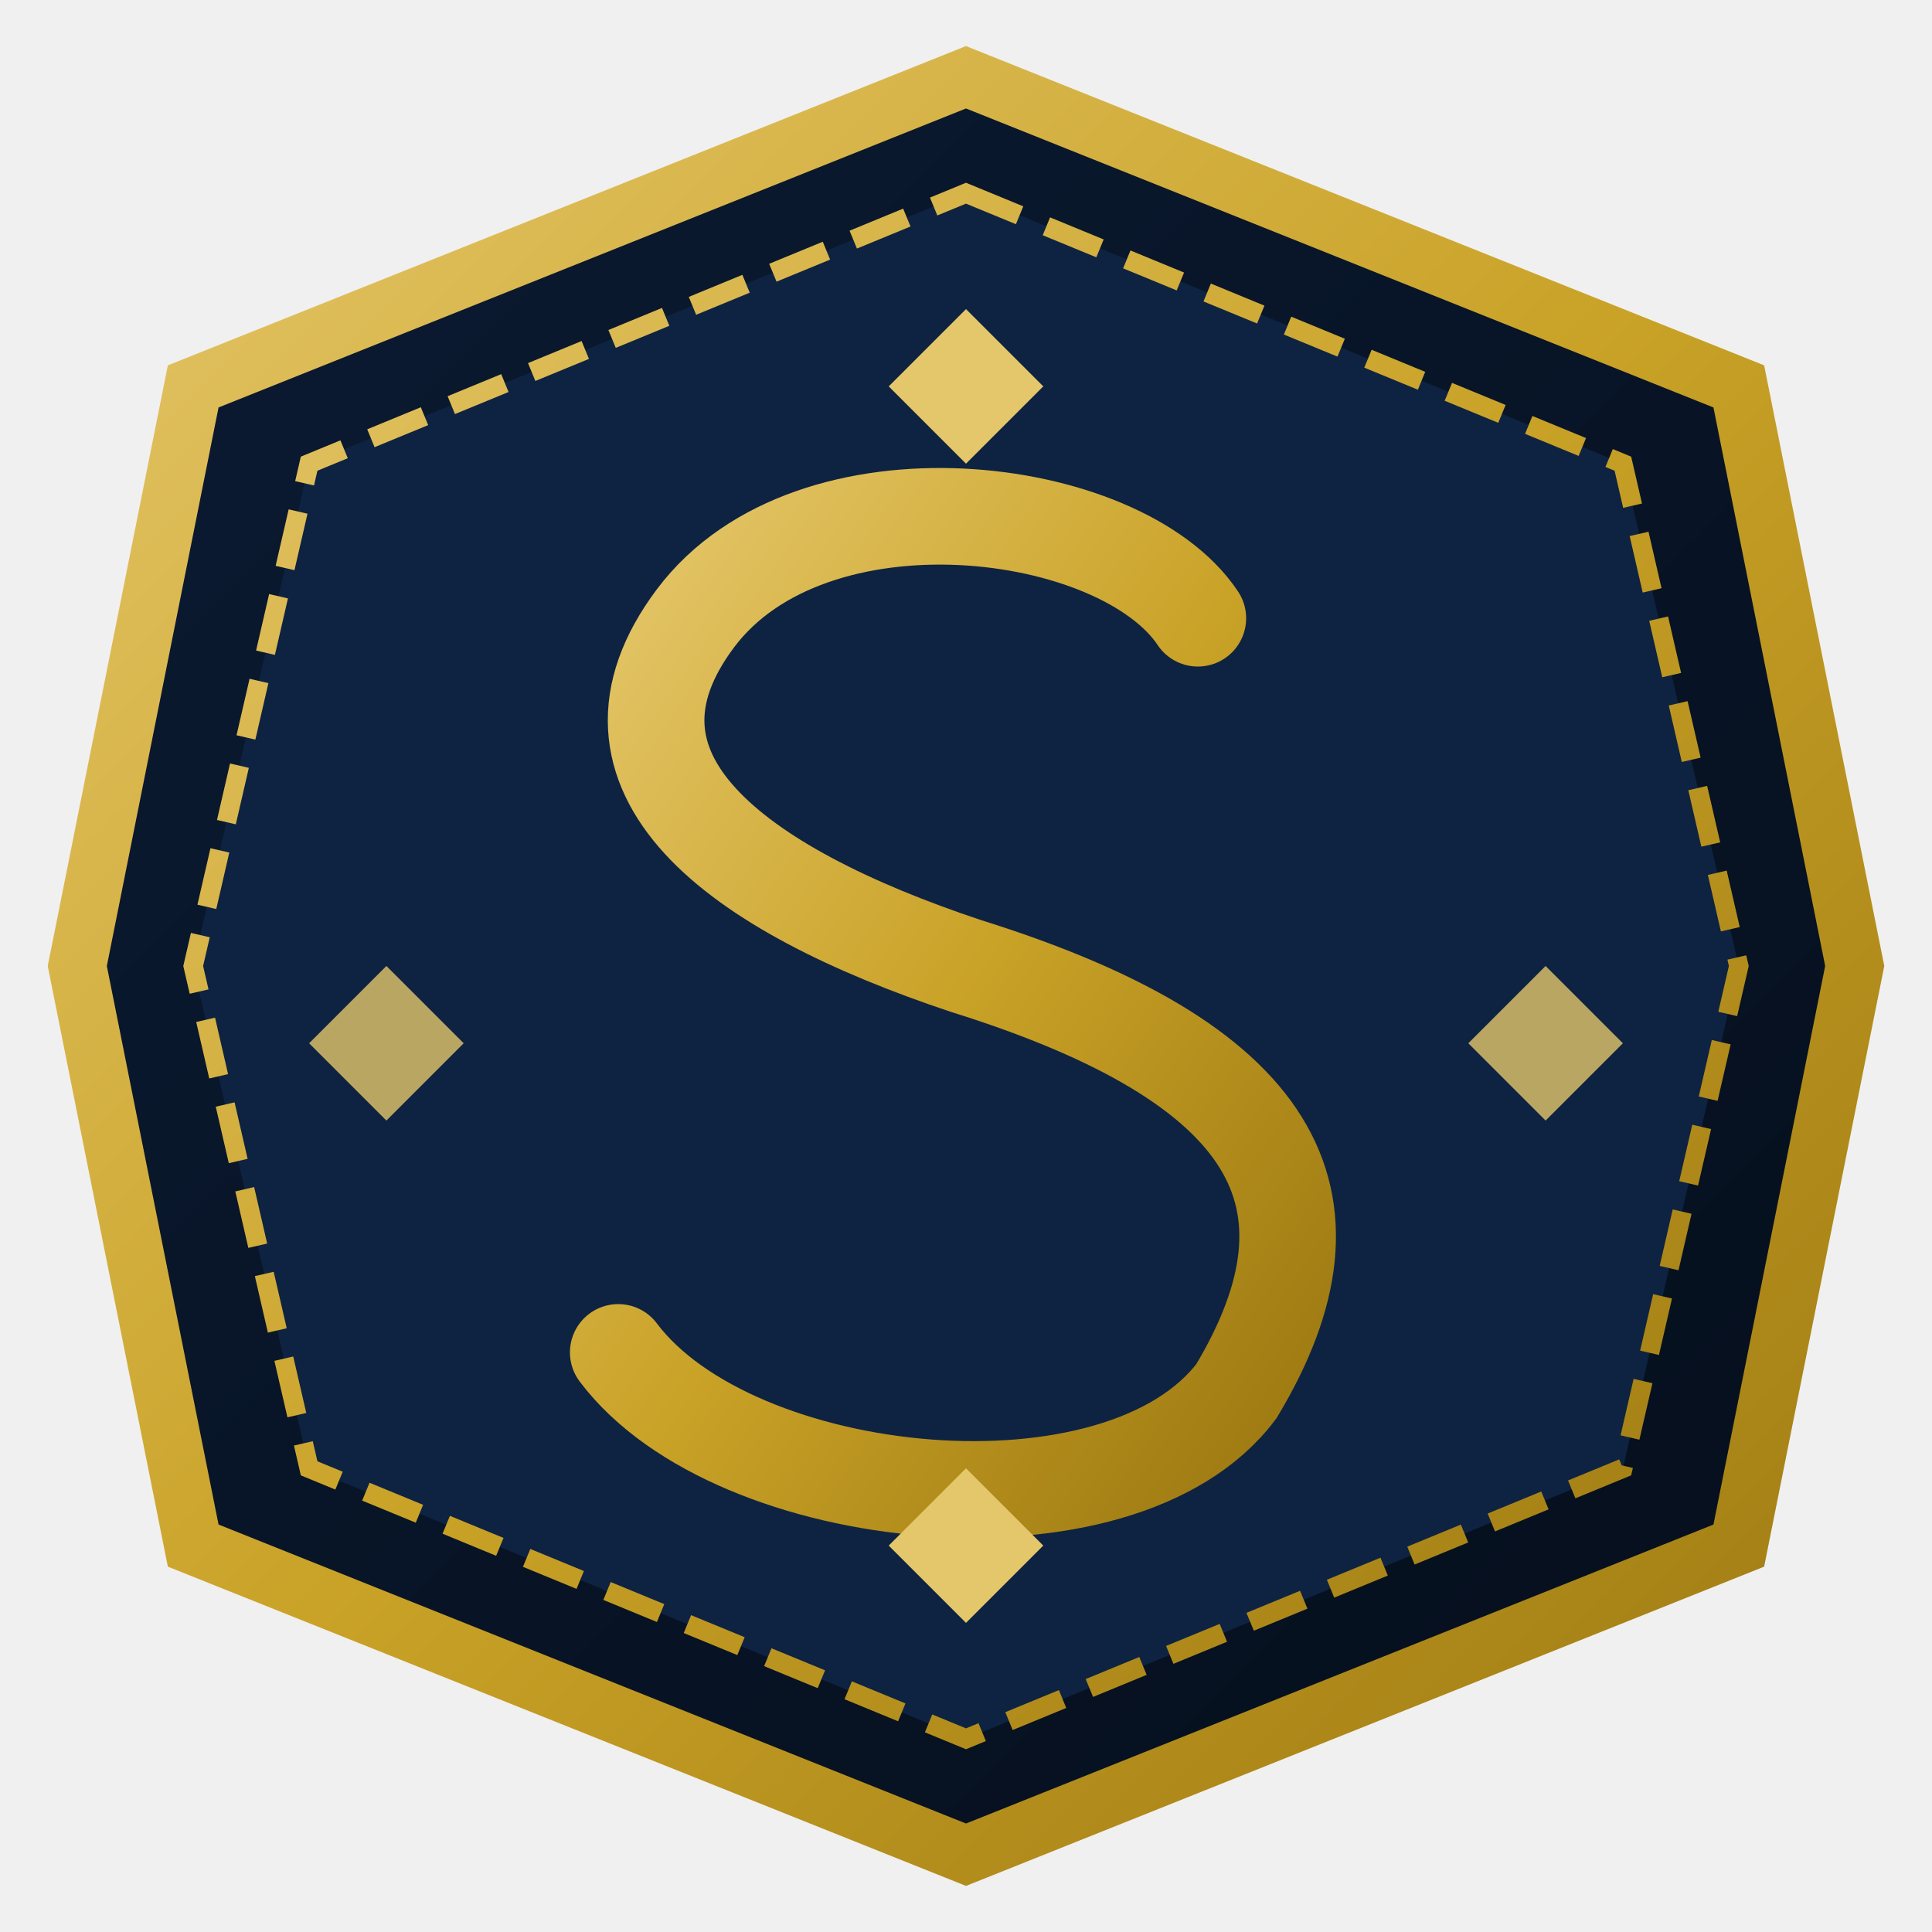
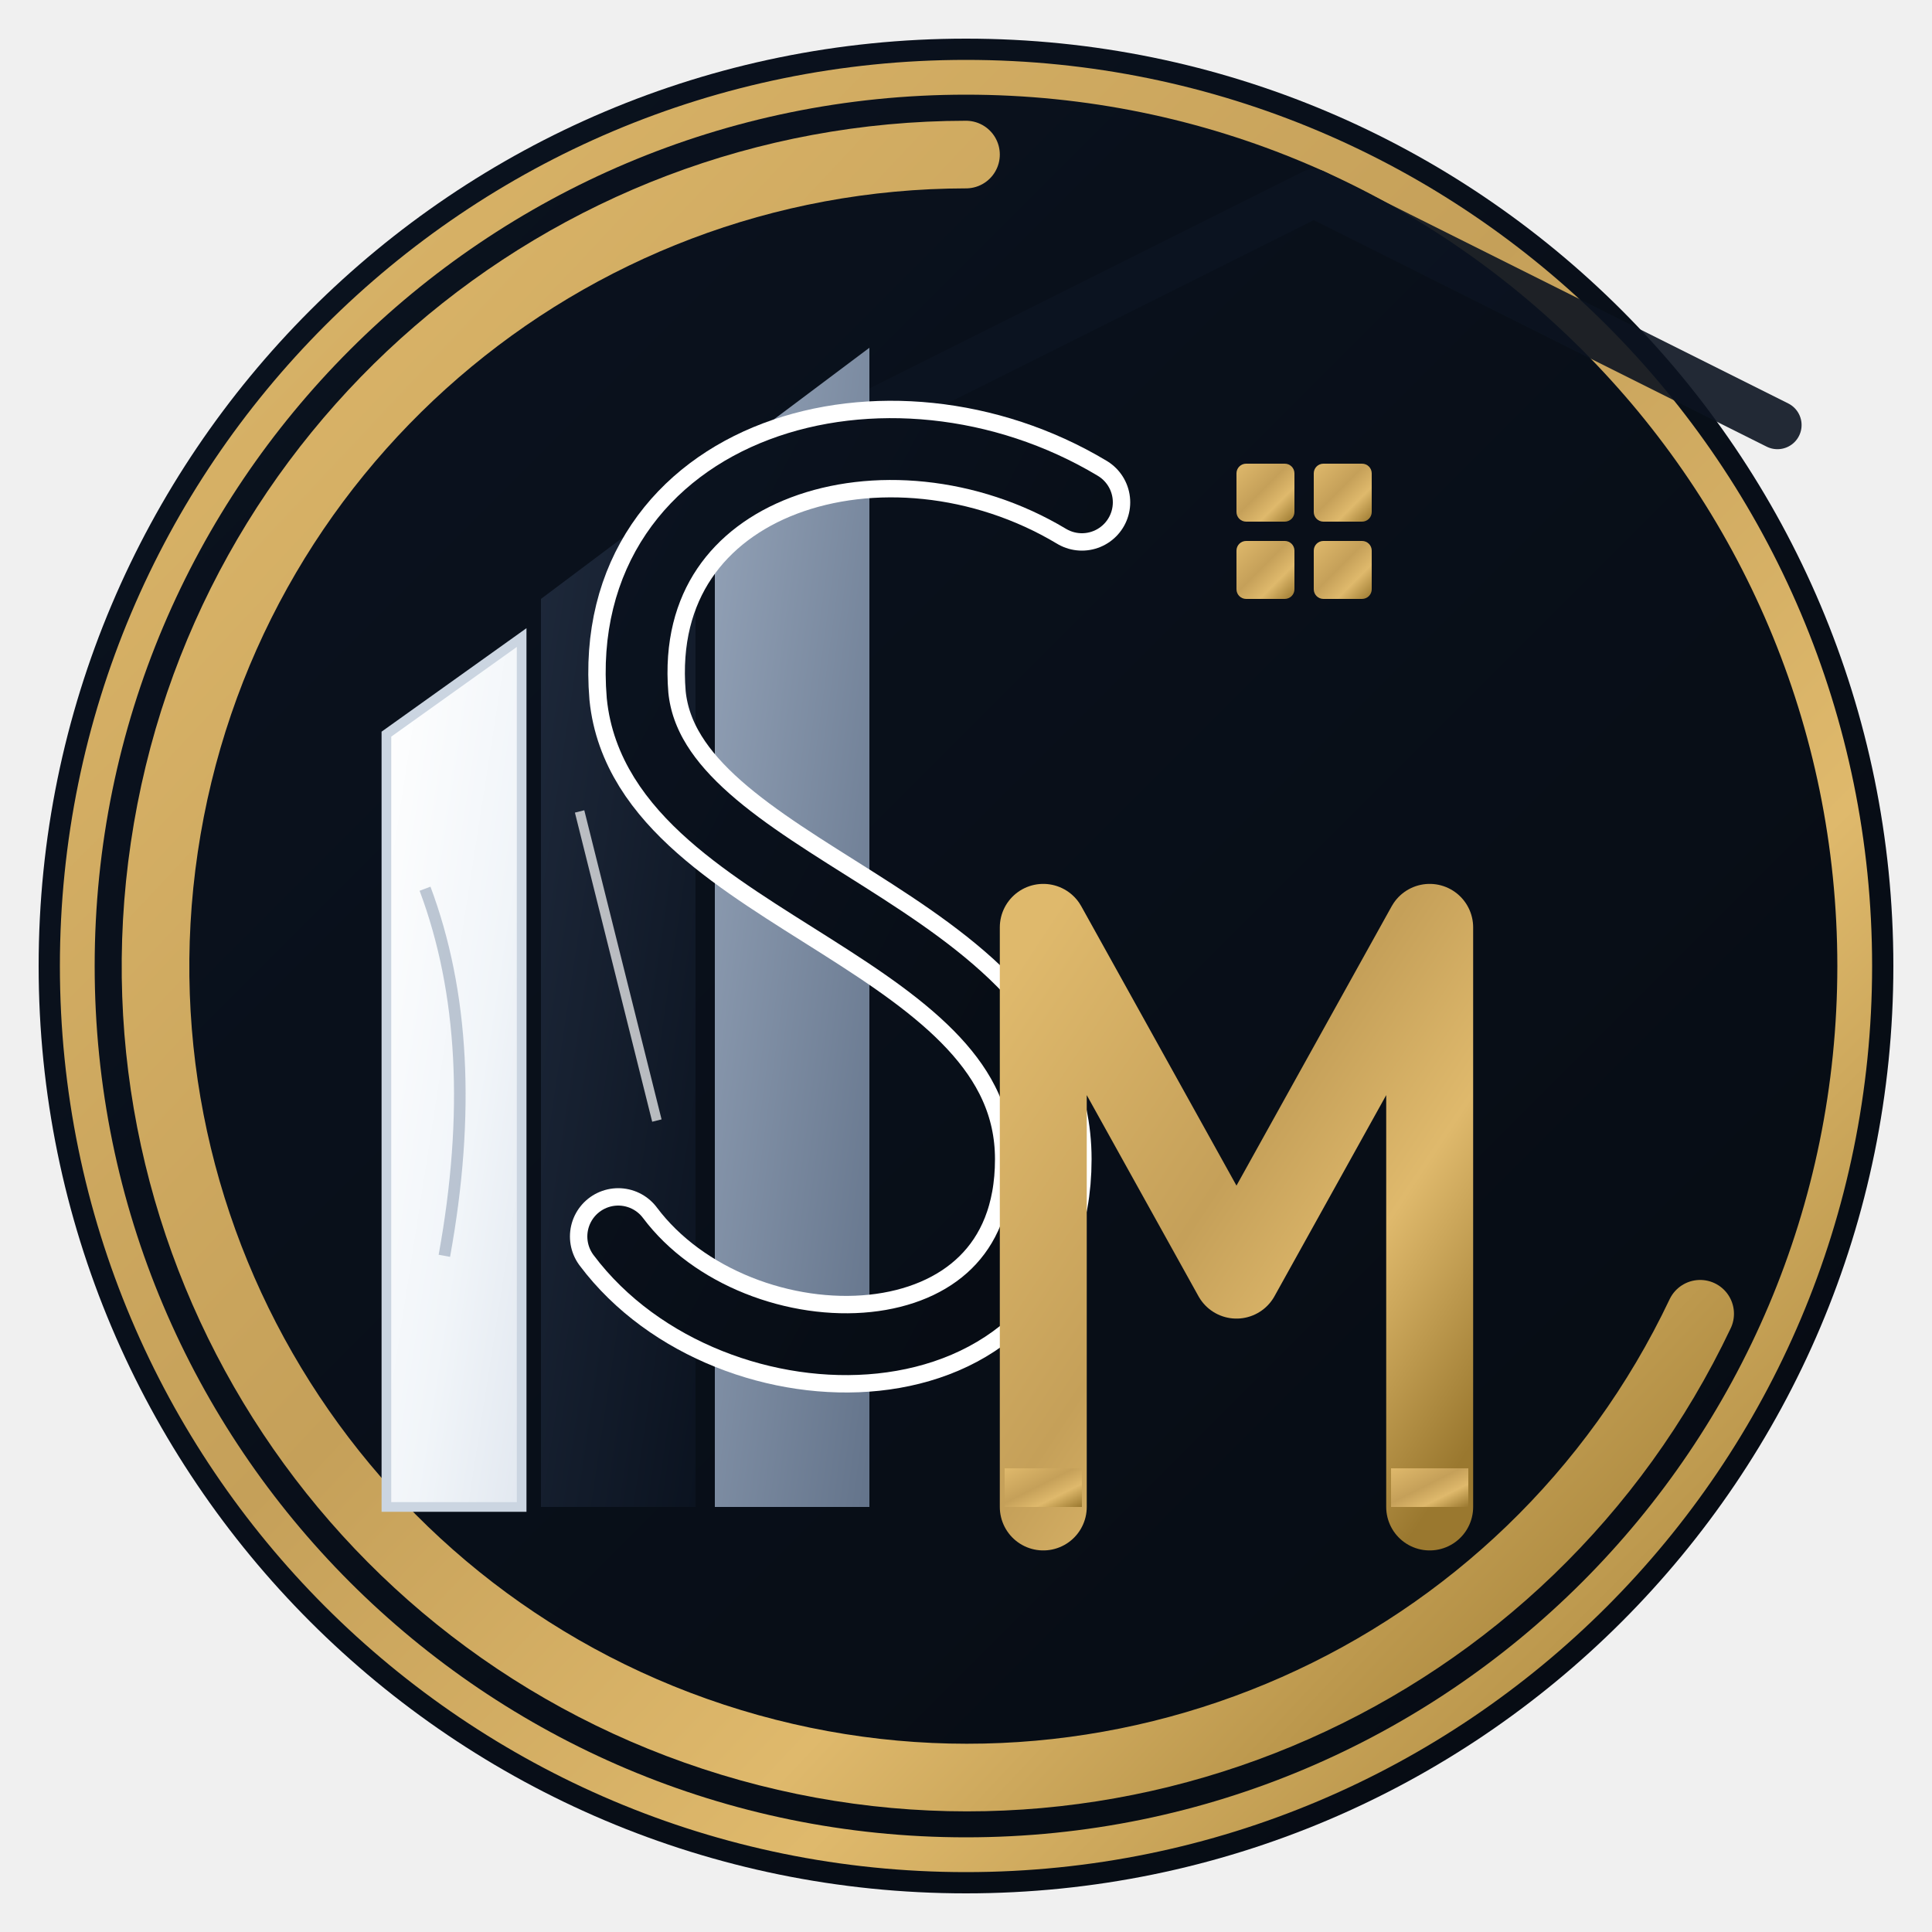
<svg xmlns="http://www.w3.org/2000/svg" viewBox="0 0 100 100" width="100%" height="100%">
  <defs>
    <linearGradient id="favGold" x1="0%" y1="0%" x2="100%" y2="100%">
-       <stop offset="0%" stop-color="#E5C76B" />
-       <stop offset="50%" stop-color="#C9A227" />
-       <stop offset="100%" stop-color="#9C7811" />
+       <stop offset="0%" stop-color="#DFB96C" />
+       <stop offset="45%" stop-color="#C5A059" />
+       <stop offset="70%" stop-color="#DFB96C" />
+       <stop offset="100%" stop-color="#9A782F" />
    </linearGradient>
    <linearGradient id="favNavy" x1="0%" y1="0%" x2="100%" y2="100%">
-       <stop offset="0%" stop-color="#0B1B33" />
-       <stop offset="100%" stop-color="#050E1B" />
+       <stop offset="0%" stop-color="#0B1320" />
+       <stop offset="100%" stop-color="#060B12" />
+     </linearGradient>
+     <linearGradient id="carraraGrad" x1="0%" y1="0%" x2="100%" y2="100%">
+       <stop offset="0%" stop-color="#FFFFFF" />
+       <stop offset="60%" stop-color="#F1F5F9" />
+       <stop offset="100%" stop-color="#E2E8F0" />
+     </linearGradient>
+     <linearGradient id="marquinaGrad" x1="0%" y1="0%" x2="100%" y2="100%">
+       <stop offset="0%" stop-color="#1E293B" />
+       <stop offset="100%" stop-color="#0B1320" />
+     </linearGradient>
+     <linearGradient id="graniteGrad" x1="0%" y1="0%" x2="100%" y2="100%">
+       <stop offset="0%" stop-color="#94A3B8" />
+       <stop offset="100%" stop-color="#64748B" />
    </linearGradient>
  </defs>
-   <polygon points="50,4 90,20 96,50 90,80 50,96 10,80 4,50 10,20" fill="url(#favNavy)" stroke="url(#favGold)" stroke-width="3" />
-   <polygon points="50,10 84,24 90,50 84,76 50,90 16,76 10,50 16,24" fill="#0E2342" stroke="url(#favGold)" stroke-width="1" stroke-dasharray="3 1.5" />
-   <path d="M 62,32 C 58,26 42,24 36,32 C 30,40 38,46 50,50 C 66,55 70,62 64,72 C 58,80 38,78 32,70" fill="none" stroke="url(#favGold)" stroke-width="5" stroke-linecap="round" />
-   <polygon points="50,16 54,20 50,24 46,20" fill="#E5C76B" />
-   <polygon points="50,76 54,80 50,84 46,80" fill="#E5C76B" />
-   <polygon points="20,50 24,54 20,58 16,54" fill="#E5C76B" opacity="0.8" />
-   <polygon points="80,50 84,54 80,58 76,54" fill="#E5C76B" opacity="0.8" />
+   <circle cx="50" cy="50" r="48" fill="url(#favNavy)" />
+   <circle cx="50" cy="50" r="46" fill="none" stroke="url(#favGold)" stroke-width="1.8" />
+   <path d="M 50,8 A 42,42 0 1 0 88,68" fill="none" stroke="url(#favGold)" stroke-width="3.5" stroke-linecap="round" />
+   <path d="M 44,22 L 68,10 L 92,22" fill="none" stroke="#0B1320" stroke-width="2.5" stroke-linecap="round" stroke-linejoin="round" opacity="0.9" />
+   <g transform="translate(64, 24)" fill="url(#favGold)">
+     <rect x="0" y="0" width="3" height="3" rx="0.5" />
+     <rect x="4" y="0" width="3" height="3" rx="0.5" />
+     <rect x="0" y="4" width="3" height="3" rx="0.5" />
+     <rect x="4" y="4" width="3" height="3" rx="0.5" />
+   </g>
+   <polygon points="20,38 27,33 27,78 20,78" fill="url(#carraraGrad)" stroke="#CBD5E1" stroke-width="0.5" />
+   <path d="M 22,46 Q 25,54 23,65" fill="none" stroke="#94A3B8" stroke-width="0.6" opacity="0.6" />
+   <polygon points="28,31 36,25 36,78 28,78" fill="url(#marquinaGrad)" />
+   <path d="M 30,42 L 34,58" fill="none" stroke="#FFFFFF" stroke-width="0.5" opacity="0.7" />
+   <polygon points="37,24 45,18 45,78 37,78" fill="url(#graniteGrad)" />
+   <path d="M 56,26 C 46,20 32,24 33,36 C 34,46 54,48 54,60 C 54,72 38,72 32,64" fill="none" stroke="#FFFFFF" stroke-width="5" stroke-linecap="round" />
+   <path d="M 56,26 C 46,20 32,24 33,36 C 34,46 54,48 54,60 C 54,72 38,72 32,64" fill="none" stroke="url(#favNavy)" stroke-width="3.2" stroke-linecap="round" />
+   <g transform="translate(48, 30)">
+     <path d="M 6,48 L 6,18 L 16,36 L 26,18 L 26,48" fill="none" stroke="url(#favGold)" stroke-width="4.5" stroke-linecap="round" stroke-linejoin="round" />
+     <polygon points="4,48 8,48 8,46 4,46" fill="url(#favGold)" />
+     <polygon points="24,48 28,48 28,46 24,46" fill="url(#favGold)" />
+   </g>
</svg>
